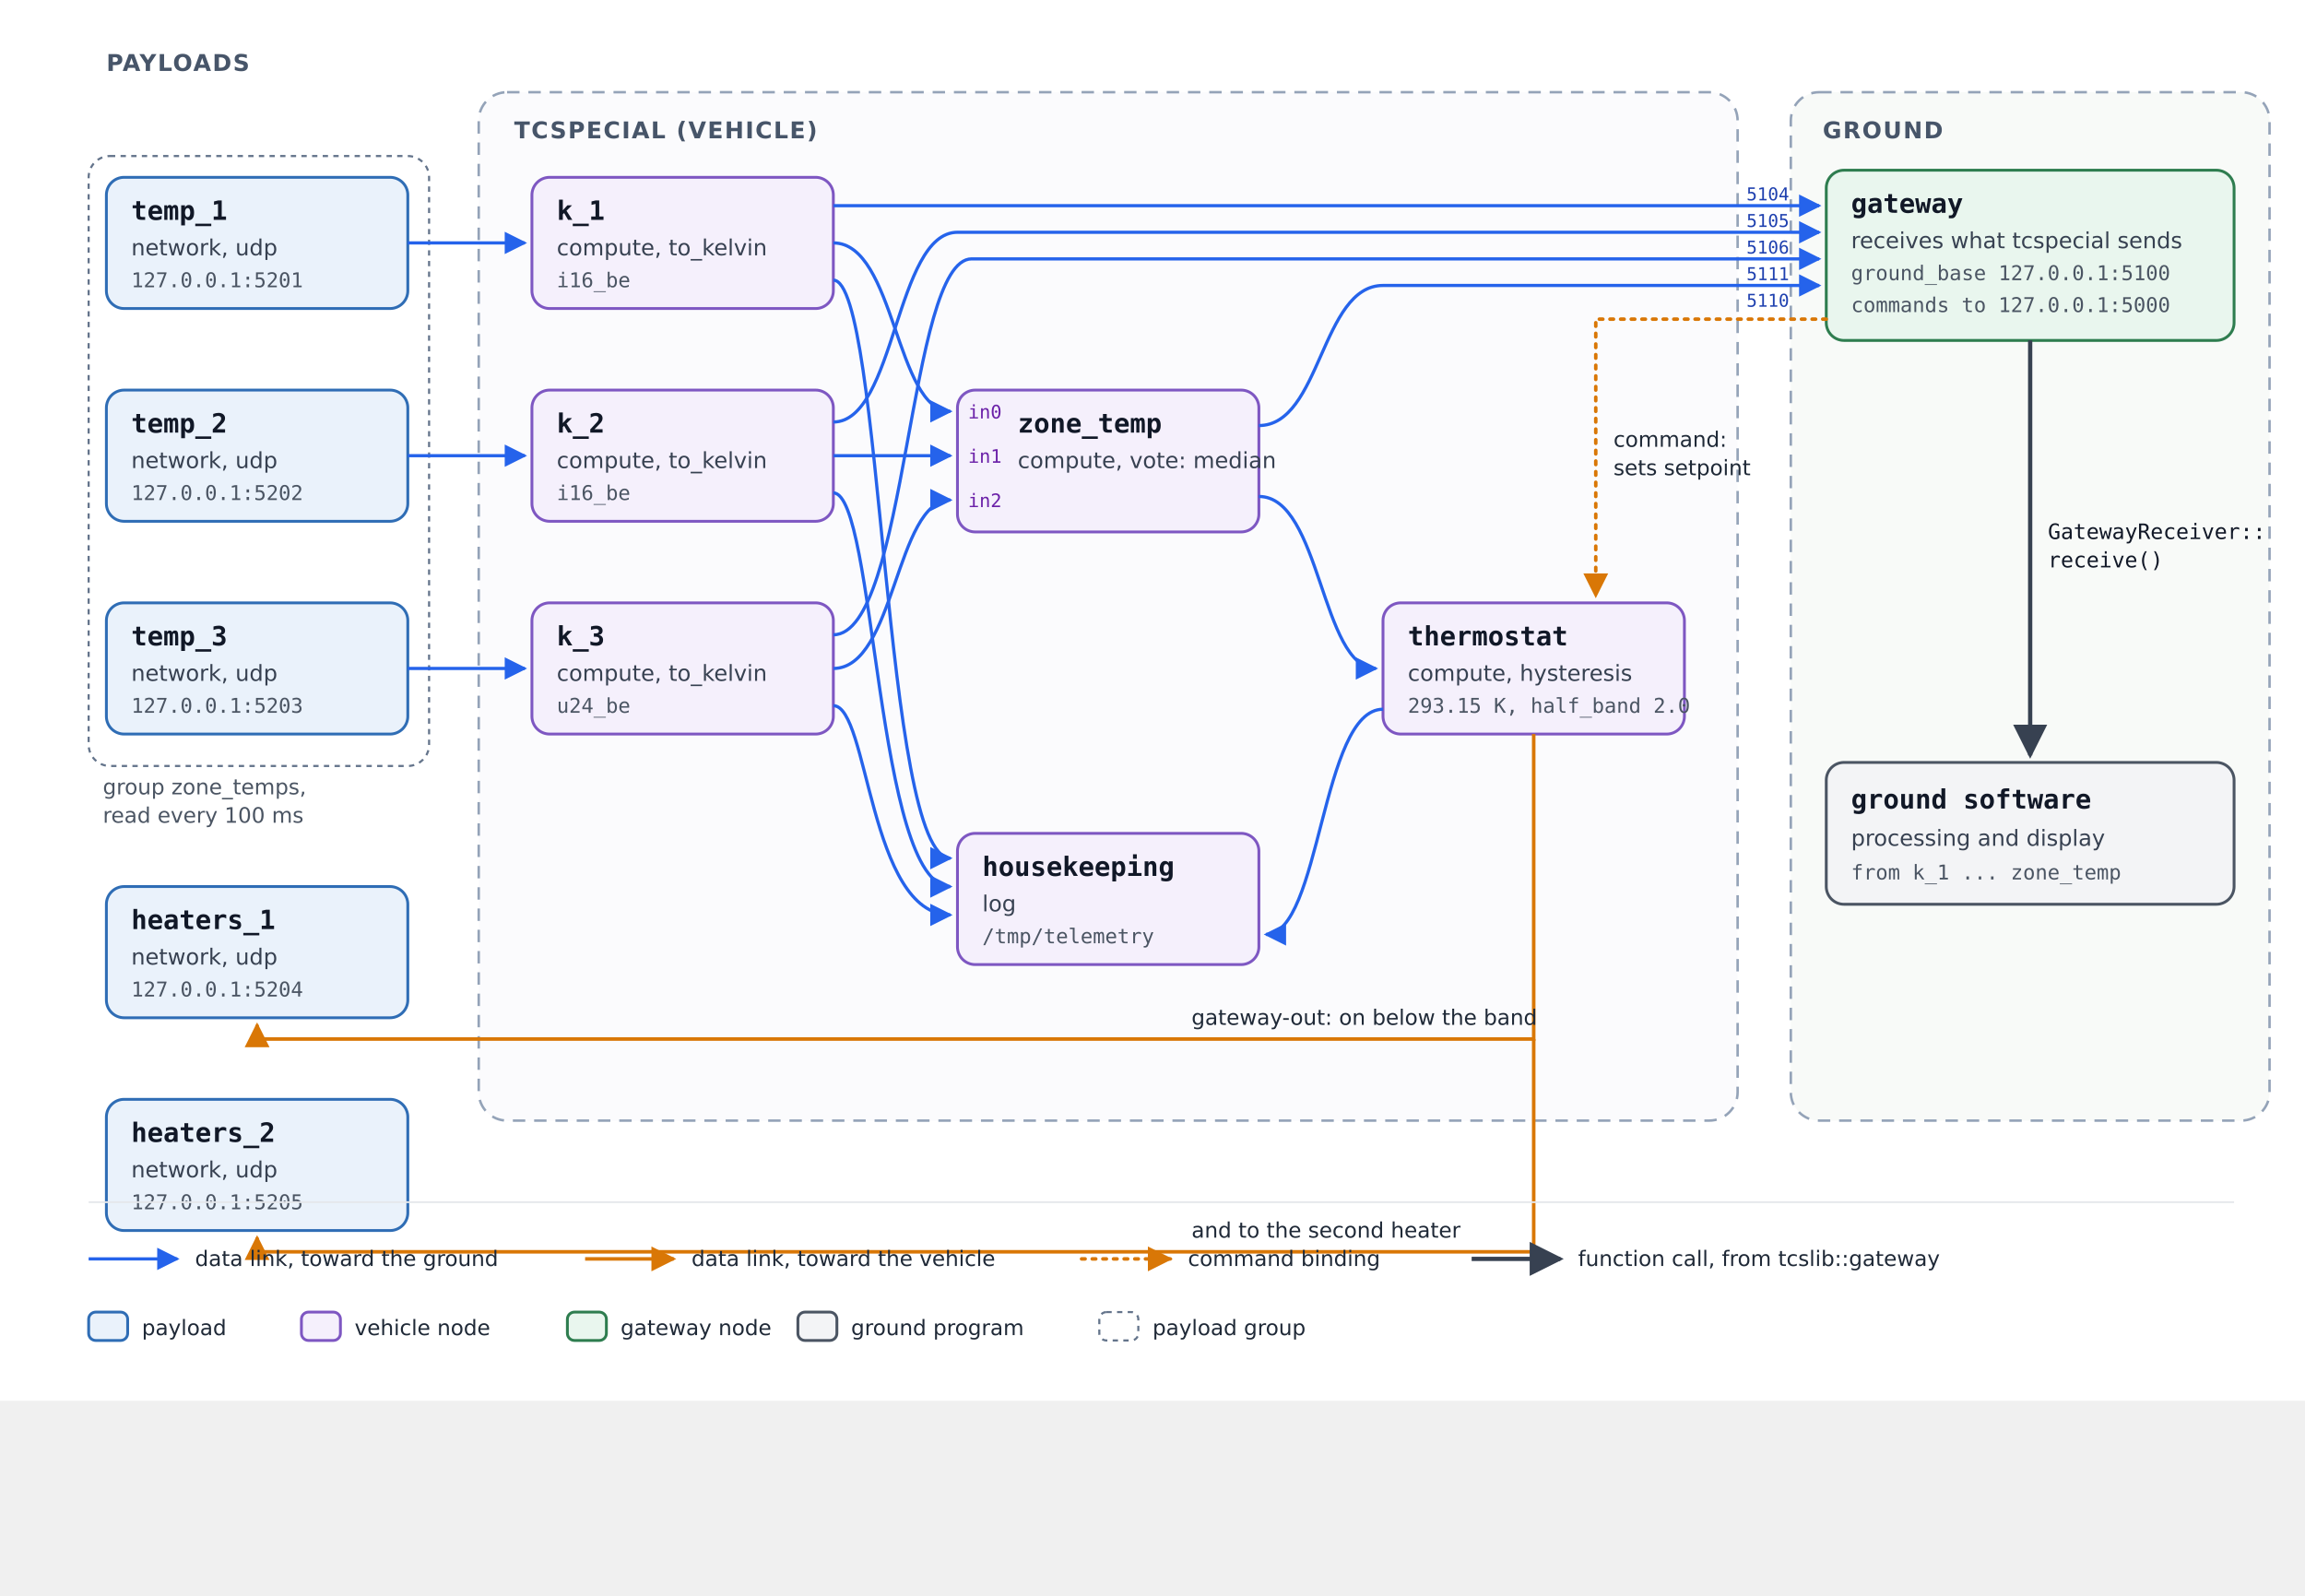
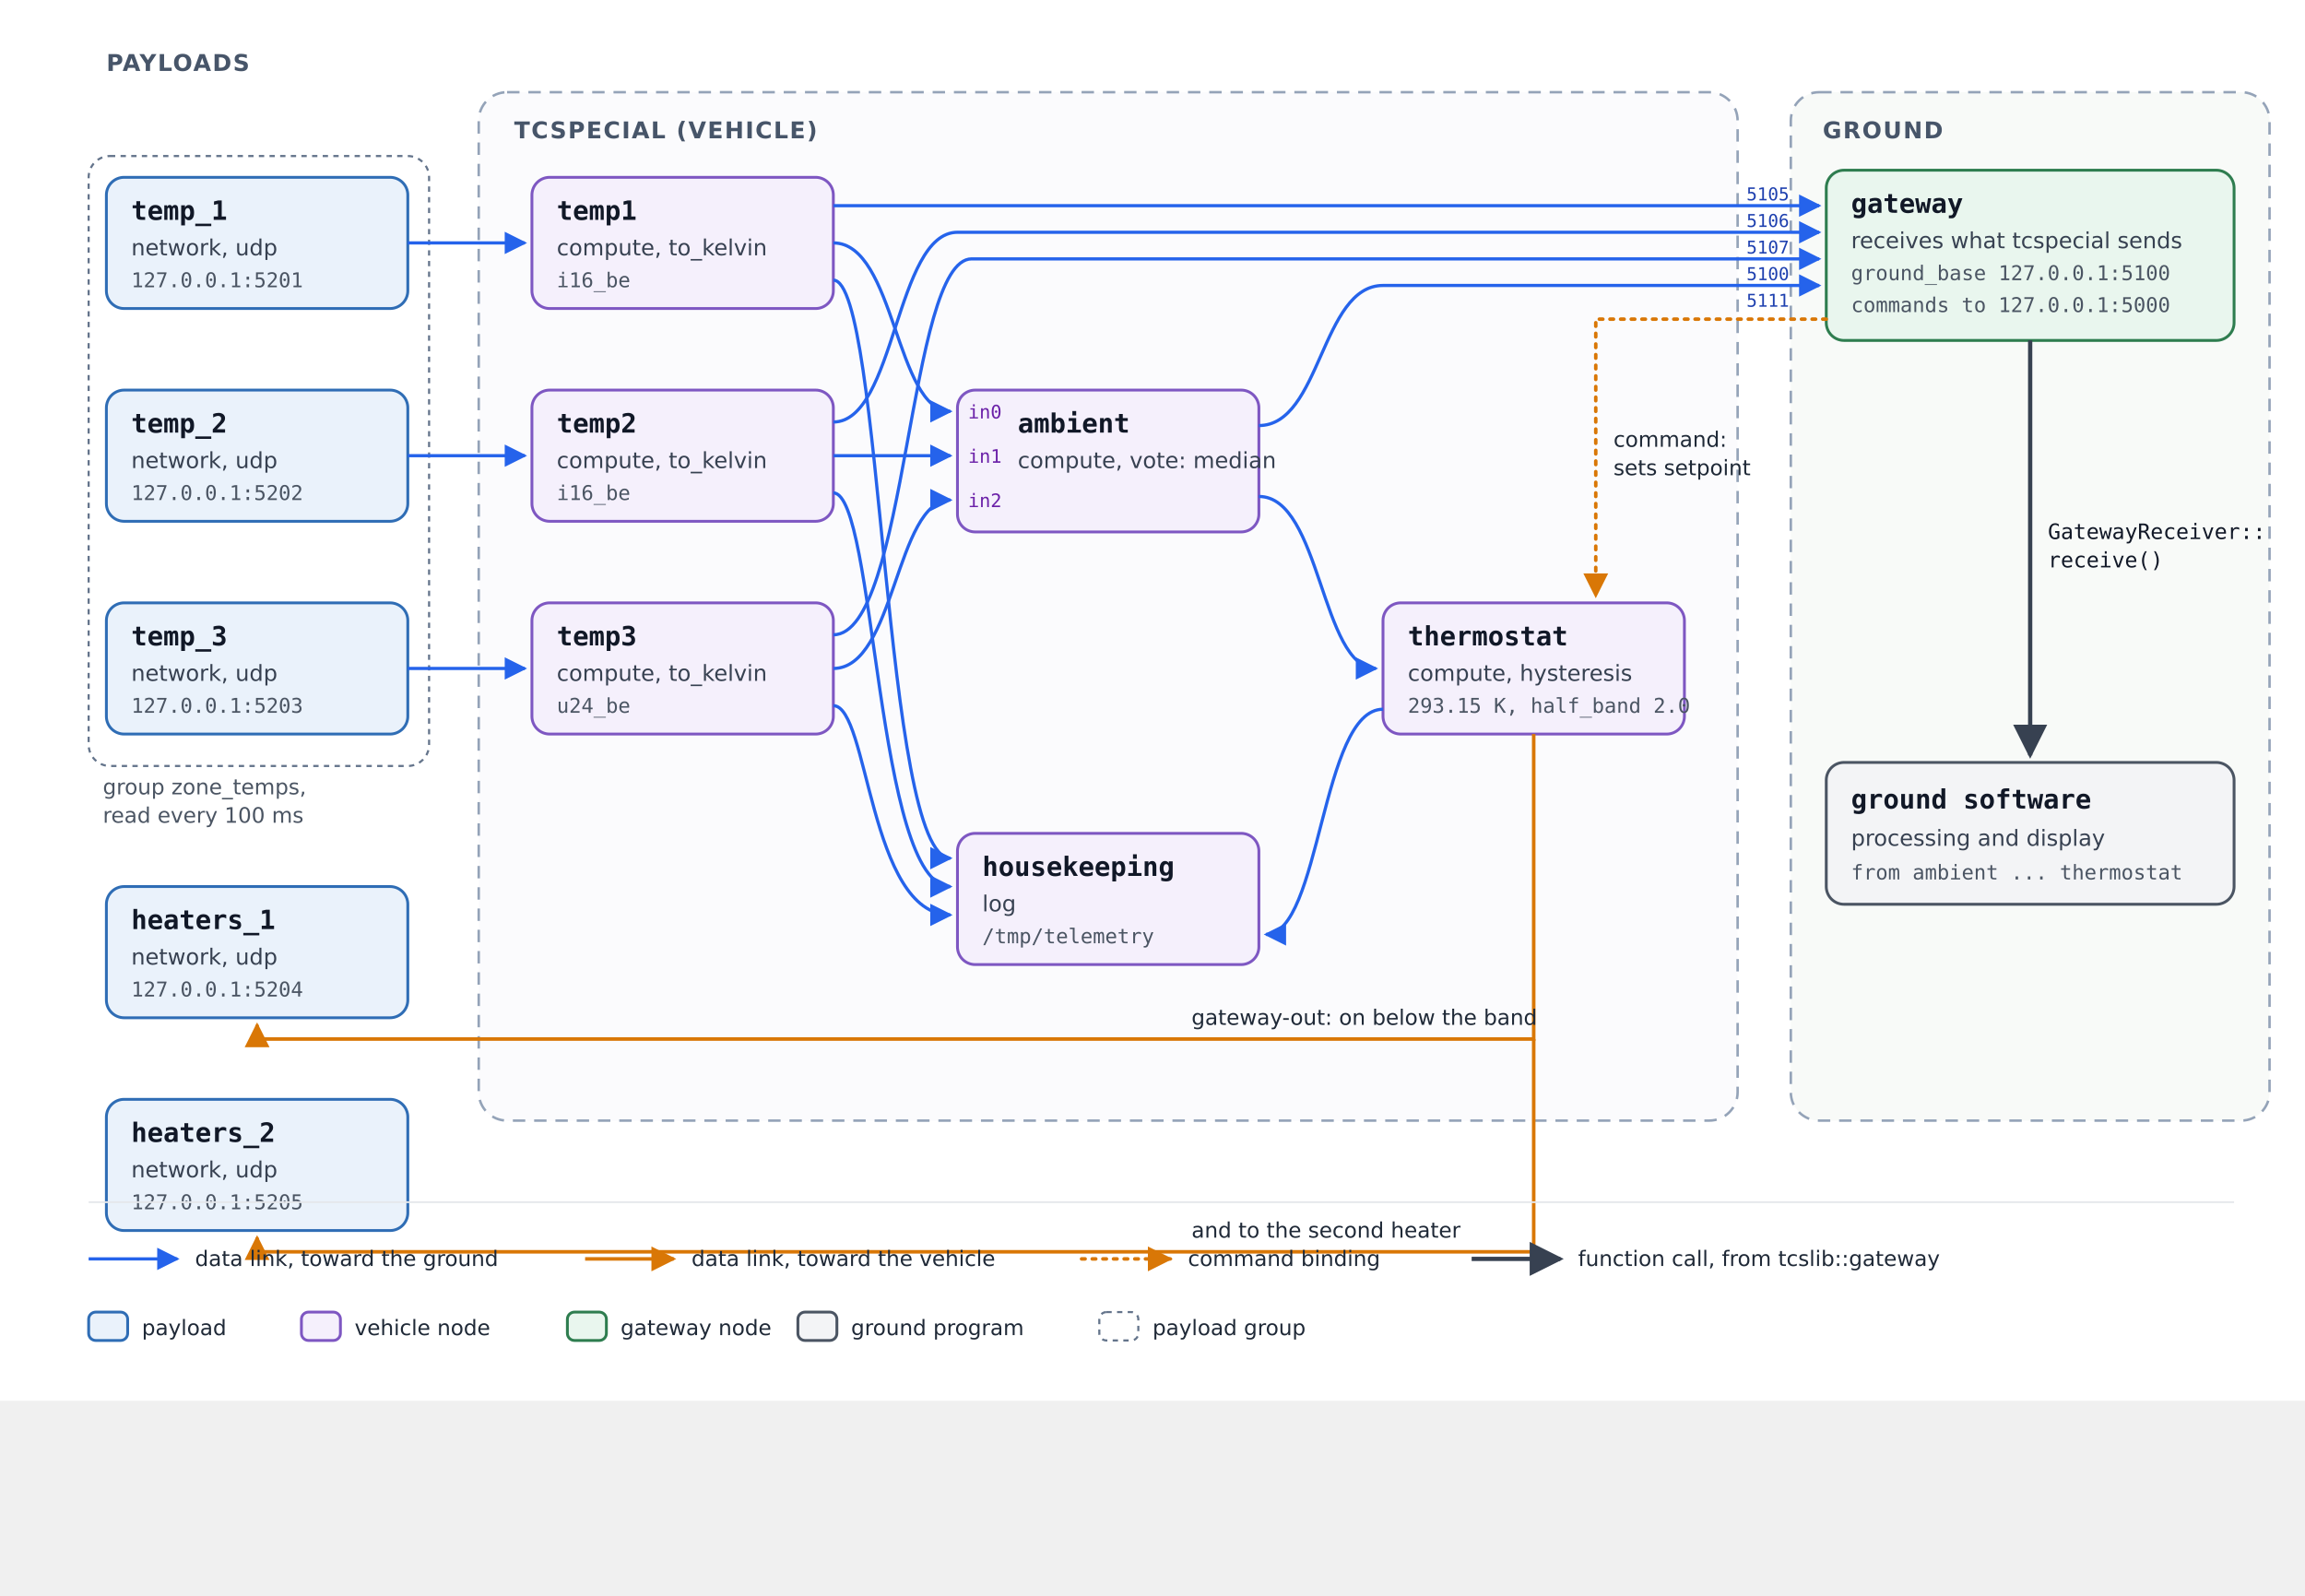
<svg xmlns="http://www.w3.org/2000/svg" width="1300" height="900" viewBox="0 0 1300 900" role="img" aria-labelledby="title desc">
  <defs>
    <style>
      text { font-family: "DejaVu Sans", Helvetica, Arial, sans-serif; fill: #111827; }
      .name { font-family: "DejaVu Sans Mono", Menlo, Consolas, monospace; font-size: 15px; font-weight: bold; }
      .kind { font-size: 12.5px; fill: #374151; }
      .detail { font-family: "DejaVu Sans Mono", Menlo, Consolas, monospace; font-size: 11.5px; fill: #4b5563; }
      .port { font-family: "DejaVu Sans Mono", Menlo, Consolas, monospace; font-size: 10.5px; fill: #6b21a8; }
      .heading { font-size: 13px; font-weight: bold; fill: #475569; letter-spacing: 0.06em; }
      .label { font-size: 12px; fill: #1f2937; }
      .note { font-size: 12px; fill: #4b5563; }
      .payload { fill: #eaf2fb; stroke: #2f6db5; stroke-width: 1.6; }
      .vehicle { fill: #f5f0fc; stroke: #7e57c2; stroke-width: 1.6; }
      .gateway { fill: #e9f6ee; stroke: #2e7d4f; stroke-width: 1.6; }
      .ground { fill: #f3f4f6; stroke: #4b5563; stroke-width: 1.6; }
      .groundside { fill: #f8faf8; stroke: #94a3b8; stroke-width: 1.4; stroke-dasharray: 7 5; }
      .call { fill: none; stroke: #374151; stroke-width: 2.4; }
      .code { font-family: "DejaVu Sans Mono", Menlo, Consolas, monospace; font-size: 12px; fill: #111827; }
      .portno { font-family: "DejaVu Sans Mono", Menlo, Consolas, monospace; font-size: 10px; fill: #1e40af; }
      .boundary { fill: #fbfbfd; stroke: #94a3b8; stroke-width: 1.4; stroke-dasharray: 7 5; }
      .group { fill: none; stroke: #64748b; stroke-width: 1.2; stroke-dasharray: 3 3; }
      .groundward { fill: none; stroke: #2563eb; stroke-width: 1.8; }
      .vehicleward { fill: none; stroke: #d97706; stroke-width: 2; }
      .command { fill: none; stroke: #d97706; stroke-width: 2; stroke-dasharray: 2 4; stroke-linecap: round; }
    </style>
    <marker id="arrow-blue" viewBox="0 0 10 10" refX="9" refY="5" markerWidth="7" markerHeight="7" orient="auto-start-reverse">
      <path d="M0,0 L10,5 L0,10 z" fill="#2563eb" />
    </marker>
    <marker id="arrow-orange" viewBox="0 0 10 10" refX="9" refY="5" markerWidth="7" markerHeight="7" orient="auto-start-reverse">
      <path d="M0,0 L10,5 L0,10 z" fill="#d97706" />
    </marker>
    <marker id="arrow-call" viewBox="0 0 10 10" refX="9" refY="5" markerWidth="8" markerHeight="8" orient="auto-start-reverse">
      <path d="M0,0 L10,5 L0,10 z" fill="#374151" />
    </marker>
  </defs>
  <rect width="1300" height="790" fill="#ffffff" />
  <text class="heading" x="60" y="40">PAYLOADS</text>
  <rect class="boundary" x="270" y="52" width="710" height="580" rx="16" />
  <text class="heading" x="290" y="78">TCSPECIAL (VEHICLE)</text>
  <rect class="group" x="50" y="88" width="192" height="344" rx="12" />
  <text class="note" x="58" y="448">group zone_temps,</text>
  <text class="note" x="58" y="464">read every 100 ms</text>
  <rect class="payload" x="60" y="100" width="170" height="74" rx="10" />
  <text class="name" x="74" y="124">temp_1</text>
  <text class="kind" x="74" y="144">network, udp</text>
  <text class="detail" x="74" y="162">127.0.0.1:5201</text>
  <rect class="payload" x="60" y="220" width="170" height="74" rx="10" />
  <text class="name" x="74" y="244">temp_2</text>
  <text class="kind" x="74" y="264">network, udp</text>
  <text class="detail" x="74" y="282">127.0.0.1:5202</text>
  <rect class="payload" x="60" y="340" width="170" height="74" rx="10" />
  <text class="name" x="74" y="364">temp_3</text>
  <text class="kind" x="74" y="384">network, udp</text>
  <text class="detail" x="74" y="402">127.0.0.1:5203</text>
  <rect class="payload" x="60" y="500" width="170" height="74" rx="10" />
  <text class="name" x="74" y="524">heaters_1</text>
  <text class="kind" x="74" y="544">network, udp</text>
  <text class="detail" x="74" y="562">127.0.0.1:5204</text>
  <rect class="payload" x="60" y="620" width="170" height="74" rx="10" />
  <text class="name" x="74" y="644">heaters_2</text>
  <text class="kind" x="74" y="664">network, udp</text>
  <text class="detail" x="74" y="682">127.0.0.1:5205</text>
  <rect class="vehicle" x="300" y="100" width="170" height="74" rx="10" />
-   <text class="name" x="314" y="124">k_1</text>
+   <text class="name" x="314" y="124">temp1</text>
  <text class="kind" x="314" y="144">compute, to_kelvin</text>
  <text class="detail" x="314" y="162">i16_be</text>
  <rect class="vehicle" x="300" y="220" width="170" height="74" rx="10" />
-   <text class="name" x="314" y="244">k_2</text>
+   <text class="name" x="314" y="244">temp2</text>
  <text class="kind" x="314" y="264">compute, to_kelvin</text>
  <text class="detail" x="314" y="282">i16_be</text>
  <rect class="vehicle" x="300" y="340" width="170" height="74" rx="10" />
-   <text class="name" x="314" y="364">k_3</text>
+   <text class="name" x="314" y="364">temp3</text>
  <text class="kind" x="314" y="384">compute, to_kelvin</text>
  <text class="detail" x="314" y="402">u24_be</text>
  <rect class="vehicle" x="540" y="220" width="170" height="80" rx="10" />
-   <text class="name" x="574" y="244">zone_temp</text>
+   <text class="name" x="574" y="244">ambient</text>
  <text class="kind" x="574" y="264">compute, vote: median</text>
  <text class="port" x="546" y="236">in0</text>
  <text class="port" x="546" y="261">in1</text>
  <text class="port" x="546" y="286">in2</text>
  <rect class="vehicle" x="540" y="470" width="170" height="74" rx="10" />
  <text class="name" x="554" y="494">housekeeping</text>
  <text class="kind" x="554" y="514">log</text>
  <text class="detail" x="554" y="532">/tmp/telemetry</text>
  <rect class="vehicle" x="780" y="340" width="170" height="74" rx="10" />
  <text class="name" x="794" y="364">thermostat</text>
  <text class="kind" x="794" y="384">compute, hysteresis</text>
  <text class="detail" x="794" y="402">293.15 K, half_band 2.0</text>
  <rect class="groundside" x="1010" y="52" width="270" height="580" rx="16" />
  <text class="heading" x="1028" y="78">GROUND</text>
  <rect class="gateway" x="1030" y="96" width="230" height="96" rx="10" />
  <text class="name" x="1044" y="120">gateway</text>
  <text class="kind" x="1044" y="140">receives what tcspecial sends</text>
  <text class="detail" x="1044" y="158">ground_base 127.0.0.1:5100</text>
  <text class="detail" x="1044" y="176">commands to 127.0.0.1:5000</text>
  <rect class="ground" x="1030" y="430" width="230" height="80" rx="10" />
  <text class="name" x="1044" y="456">ground software</text>
  <text class="kind" x="1044" y="477">processing and display</text>
-   <text class="detail" x="1044" y="496">from k_1 ... zone_temp</text>
+   <text class="detail" x="1044" y="496">from ambient ... thermostat</text>
  <path class="groundward" d="M230,137 L296,137" marker-end="url(#arrow-blue)" />
  <path class="groundward" d="M230,257 L296,257" marker-end="url(#arrow-blue)" />
  <path class="groundward" d="M230,377 L296,377" marker-end="url(#arrow-blue)" />
  <path class="groundward" d="M470,116 L1026,116" marker-end="url(#arrow-blue)" />
  <path class="groundward" d="M470,238 C505,238 505,131 540,131 L1026,131" marker-end="url(#arrow-blue)" />
  <path class="groundward" d="M470,358 C512,358 512,146 548,146 L1026,146" marker-end="url(#arrow-blue)" />
  <path class="groundward" d="M470,137 C505,137 505,232 536,232" marker-end="url(#arrow-blue)" />
  <path class="groundward" d="M470,257 L536,257" marker-end="url(#arrow-blue)" />
  <path class="groundward" d="M470,377 C505,377 505,282 536,282" marker-end="url(#arrow-blue)" />
  <path class="groundward" d="M470,158 C498,158 498,484 536,484" marker-end="url(#arrow-blue)" />
  <path class="groundward" d="M470,278 C494,278 494,500 536,500" marker-end="url(#arrow-blue)" />
  <path class="groundward" d="M470,398 C490,398 490,516 536,516" marker-end="url(#arrow-blue)" />
  <path class="groundward" d="M710,240 C745,240 745,161 780,161 L1026,161" marker-end="url(#arrow-blue)" />
  <path class="groundward" d="M710,280 C745,280 745,377 776,377" marker-end="url(#arrow-blue)" />
  <path class="groundward" d="M780,400 C745,400 745,527 714,527" marker-end="url(#arrow-blue)" />
  <path class="vehicleward" d="M865,414 L865,586 L145,586 L145,578" marker-end="url(#arrow-orange)" />
  <path class="vehicleward" d="M865,586 L865,706 L145,706 L145,698" marker-end="url(#arrow-orange)" />
  <text class="label" x="672" y="578">gateway-out: on below the band</text>
  <text class="label" x="672" y="698">and to the second heater</text>
-   <text class="portno" x="985" y="113">5104</text>
-   <text class="portno" x="985" y="128">5105</text>
-   <text class="portno" x="985" y="143">5106</text>
-   <text class="portno" x="985" y="158">5111</text>
-   <text class="portno" x="985" y="173">5110</text>
+   <text class="portno" x="985" y="113">5105</text>
+   <text class="portno" x="985" y="128">5106</text>
+   <text class="portno" x="985" y="143">5107</text>
+   <text class="portno" x="985" y="158">5100</text>
+   <text class="portno" x="985" y="173">5111</text>
  <path class="command" d="M1030,180 L900,180 L900,336" marker-end="url(#arrow-orange)" />
  <text class="label" x="910" y="252">command:</text>
  <text class="label" x="910" y="268">sets setpoint</text>
  <path class="call" d="M1145,192 L1145,426" marker-end="url(#arrow-call)" />
  <text class="code" x="1155" y="304">GatewayReceiver::</text>
  <text class="code" x="1155" y="320">receive()</text>
  <line x1="50" y1="678" x2="1260" y2="678" stroke="#e5e7eb" stroke-width="1" />
  <path class="groundward" d="M50,710 L100,710" marker-end="url(#arrow-blue)" />
  <text class="label" x="110" y="714">data link, toward the ground</text>
  <path class="vehicleward" d="M330,710 L380,710" marker-end="url(#arrow-orange)" />
  <text class="label" x="390" y="714">data link, toward the vehicle</text>
  <path class="command" d="M610,710 L660,710" marker-end="url(#arrow-orange)" />
  <text class="label" x="670" y="714">command binding</text>
  <path class="call" d="M830,710 L880,710" marker-end="url(#arrow-call)" />
  <text class="label" x="890" y="714">function call, from tcslib::gateway</text>
  <rect class="payload" x="50" y="740" width="22" height="16" rx="4" />
  <text class="label" x="80" y="753">payload</text>
  <rect class="vehicle" x="170" y="740" width="22" height="16" rx="4" />
  <text class="label" x="200" y="753">vehicle node</text>
  <rect class="gateway" x="320" y="740" width="22" height="16" rx="4" />
  <text class="label" x="350" y="753">gateway node</text>
  <rect class="ground" x="450" y="740" width="22" height="16" rx="4" />
  <text class="label" x="480" y="753">ground program</text>
  <rect class="group" x="620" y="740" width="22" height="16" rx="4" />
  <text class="label" x="650" y="753">payload group</text>
</svg>
